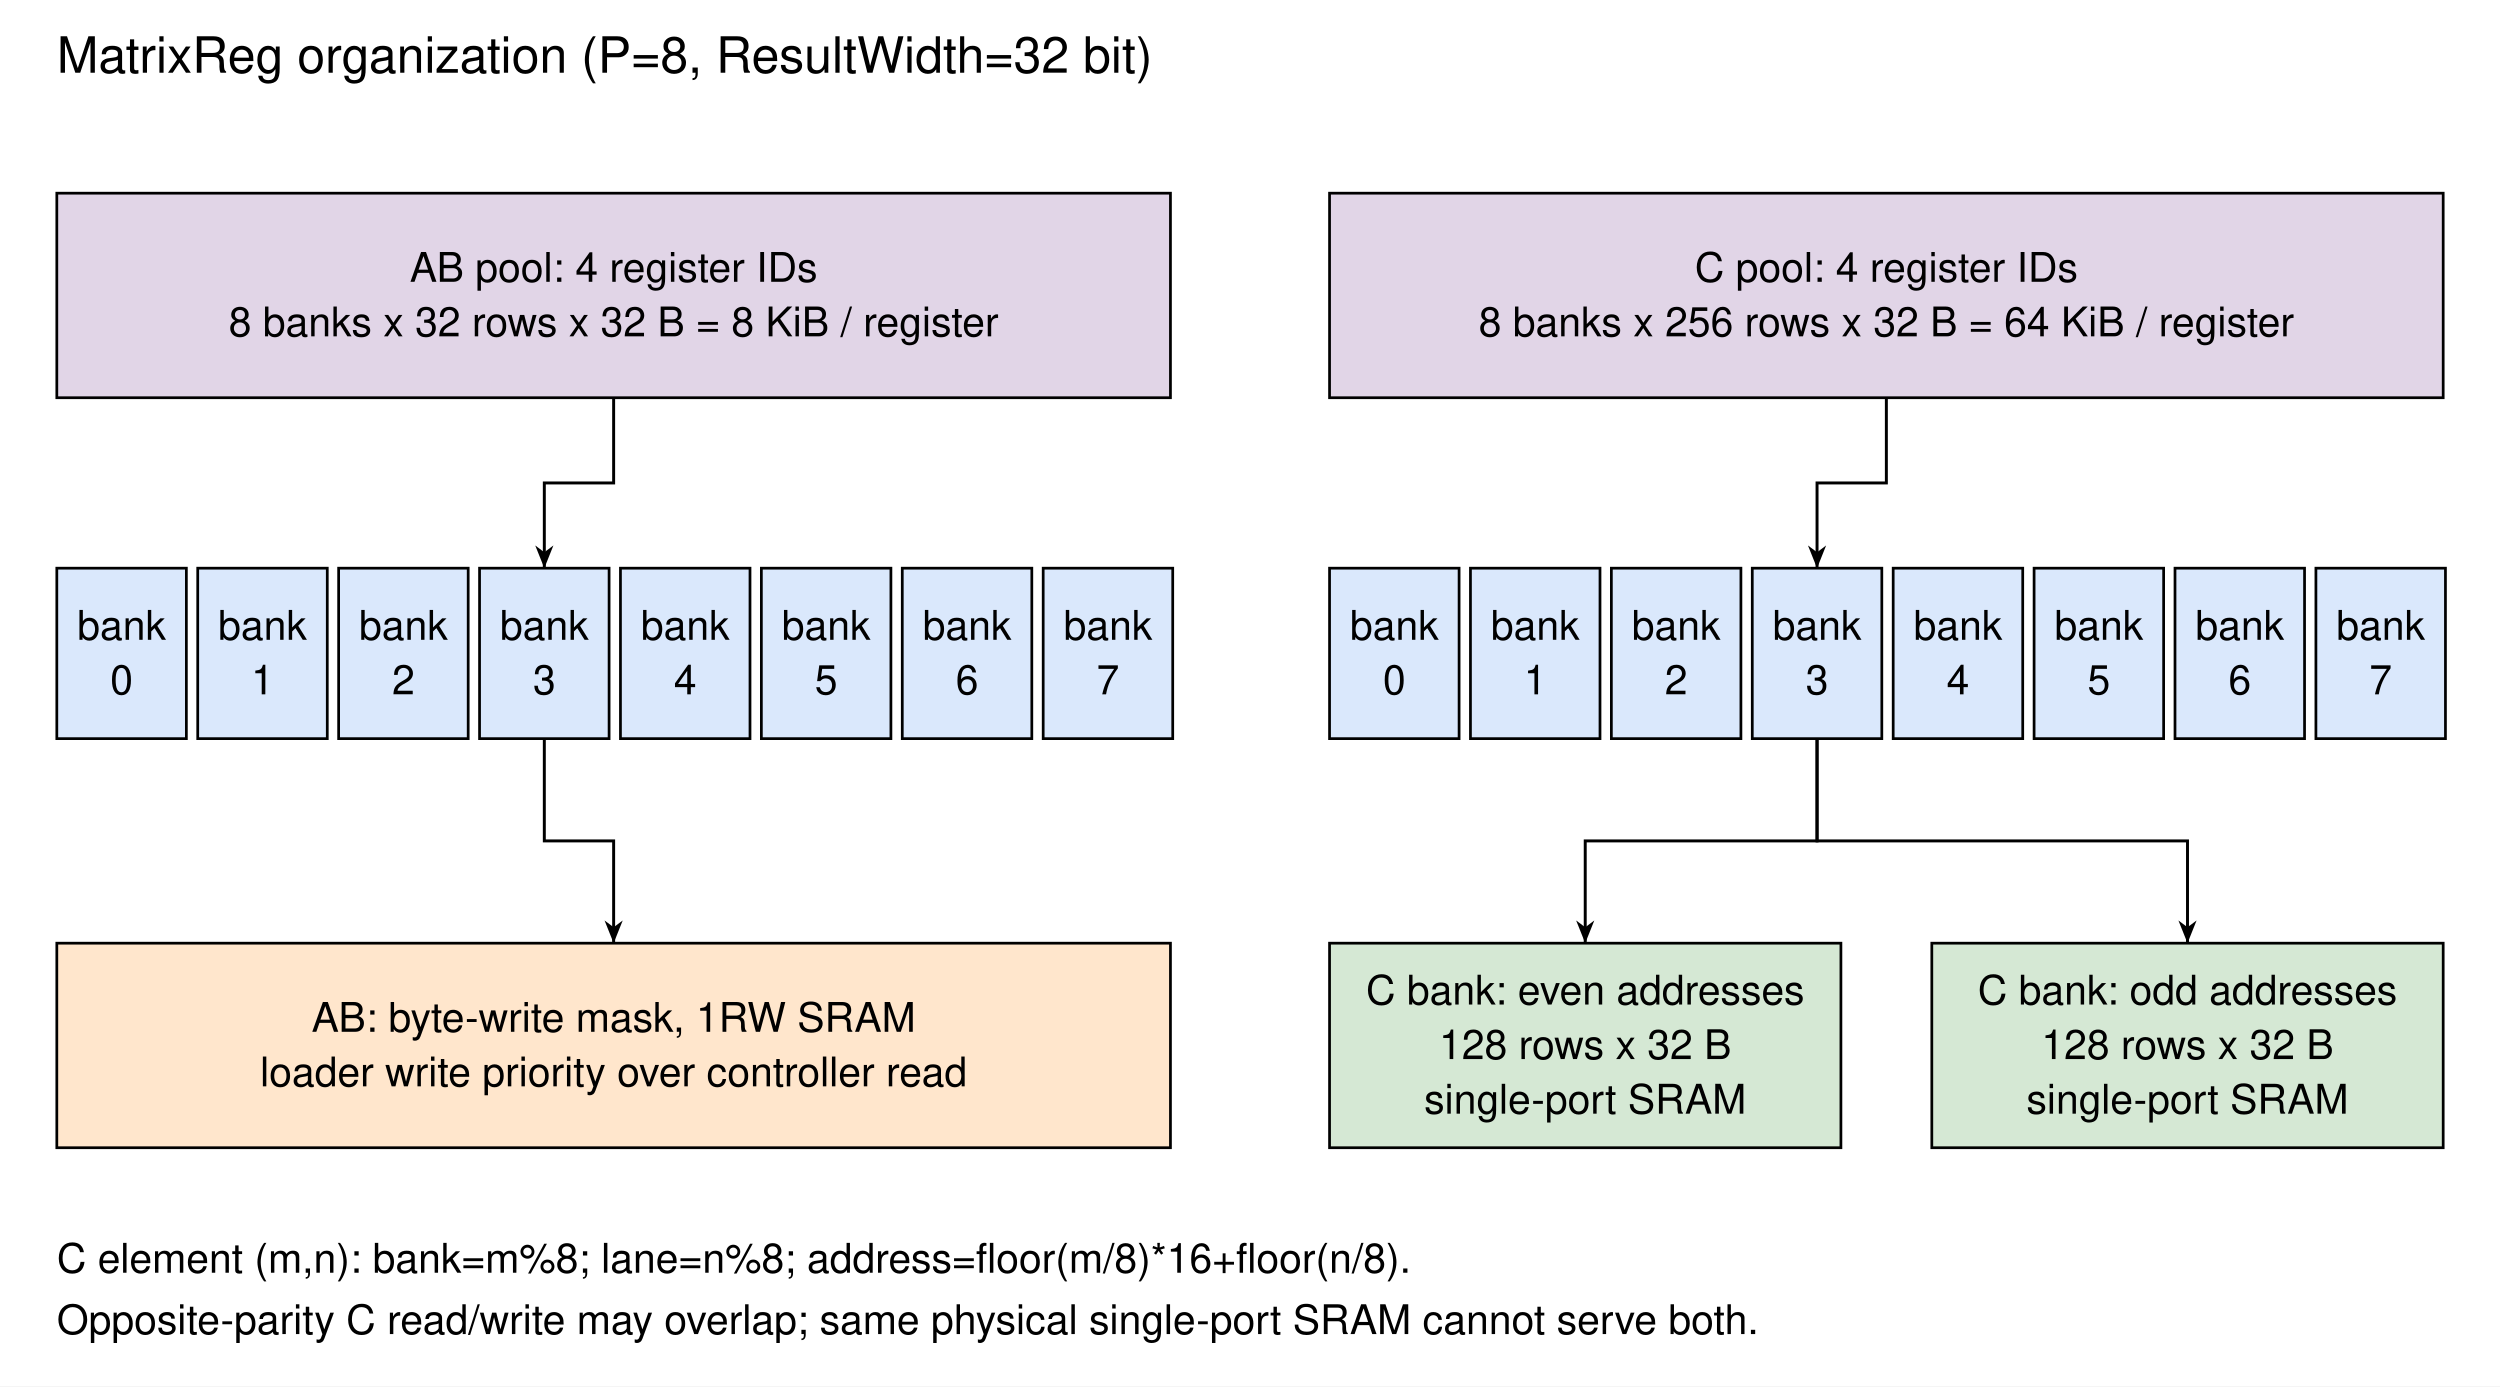
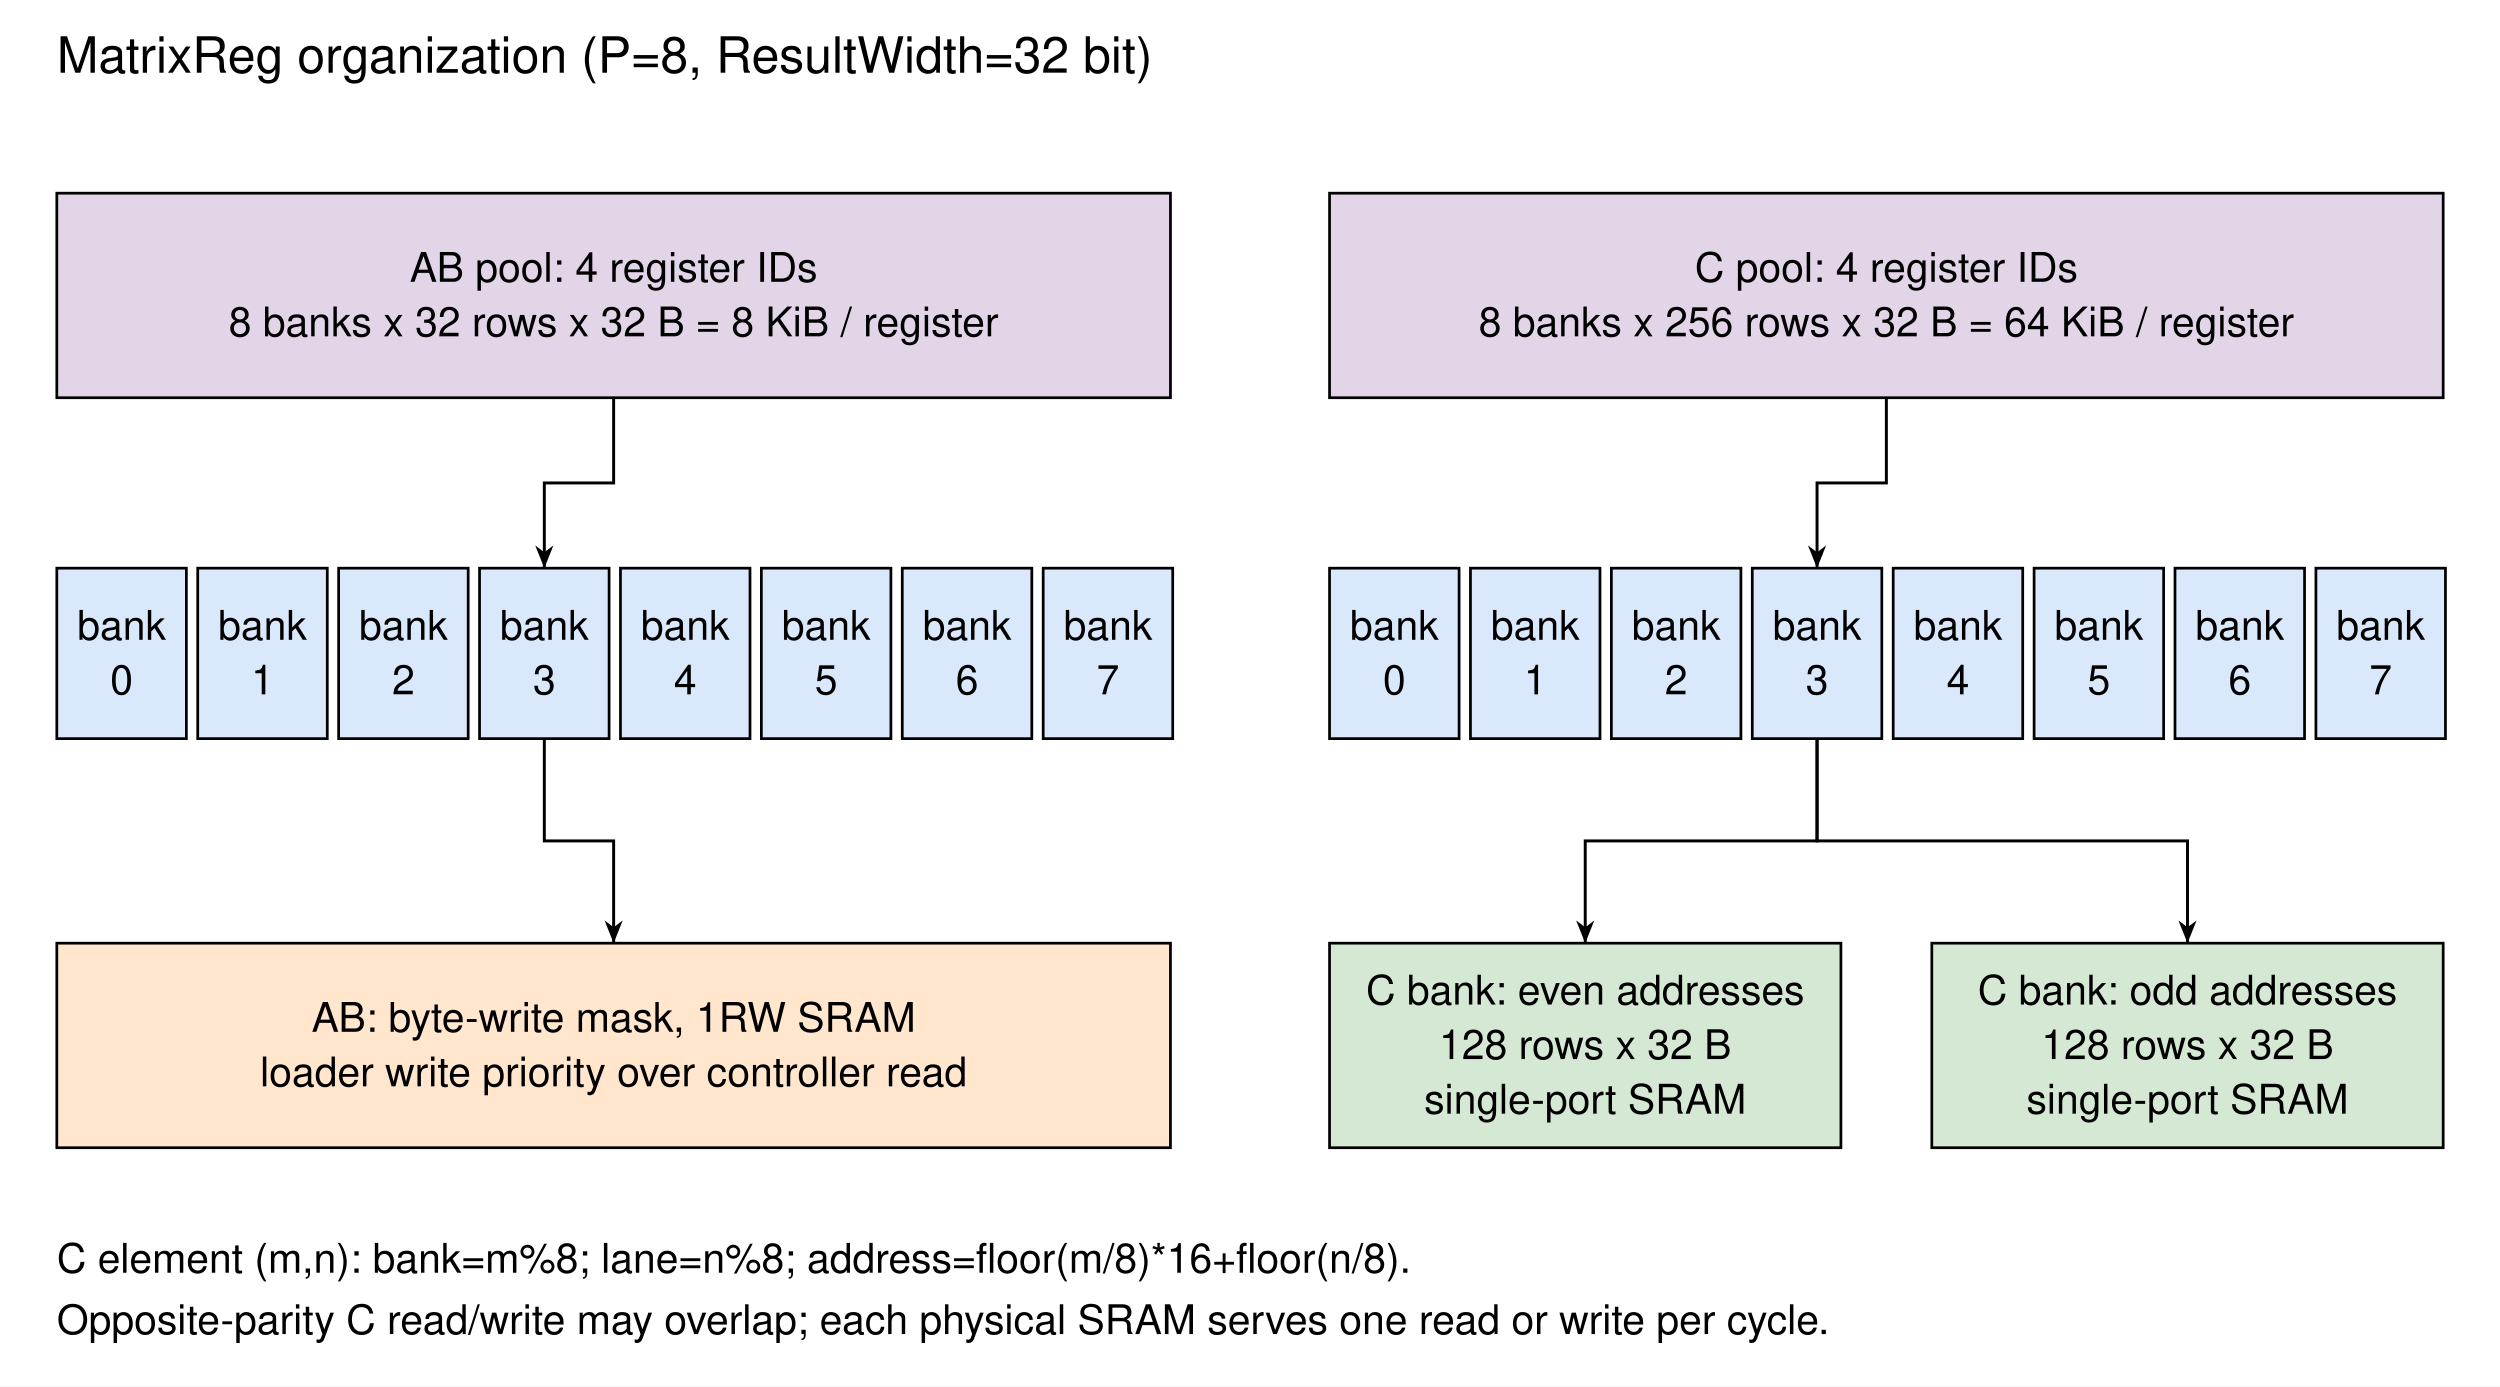
- <svg xmlns="http://www.w3.org/2000/svg" width="1100" height="610" viewBox="0 0 1100 610" content="&lt;mxfile host=&quot;app.diagrams.net&quot; version=&quot;26.0.9&quot; type=&quot;device&quot;&gt;&lt;diagram id=&quot;cute-matrixreg&quot; name=&quot;Page-1&quot;&gt;&lt;mxGraphModel dx=&quot;1100&quot; dy=&quot;610&quot; grid=&quot;1&quot; gridSize=&quot;10&quot; page=&quot;1&quot; pageScale=&quot;1&quot; pageWidth=&quot;1100&quot; pageHeight=&quot;610&quot;&gt;&lt;root&gt;&lt;mxCell id=&quot;0&quot; /&gt;&lt;mxCell id=&quot;1&quot; parent=&quot;0&quot; /&gt;&lt;mxCell id=&quot;ab&quot; value=&quot;AB pool: 4 register IDs&amp;lt;br&amp;gt;8 banks x 32 rows x 32 B = 8 KiB / register&quot; style=&quot;rounded=0;whiteSpace=wrap;html=1;align=center;verticalAlign=middle;fontFamily=Helvetica;fontSize=18;strokeColor=#000000;strokeWidth=1.2;fillColor=#e1d5e7;&quot; vertex=&quot;1&quot; parent=&quot;1&quot;&gt;&lt;mxGeometry x=&quot;25&quot; y=&quot;85&quot; width=&quot;490&quot; height=&quot;90&quot; as=&quot;geometry&quot; /&gt;&lt;/mxCell&gt;&lt;mxCell id=&quot;c&quot; value=&quot;C pool: 4 register IDs&amp;lt;br&amp;gt;8 banks x 256 rows x 32 B = 64 KiB / register&quot; style=&quot;rounded=0;whiteSpace=wrap;html=1;align=center;verticalAlign=middle;fontFamily=Helvetica;fontSize=18;strokeColor=#000000;strokeWidth=1.2;fillColor=#e1d5e7;&quot; vertex=&quot;1&quot; parent=&quot;1&quot;&gt;&lt;mxGeometry x=&quot;585&quot; y=&quot;85&quot; width=&quot;490&quot; height=&quot;90&quot; as=&quot;geometry&quot; /&gt;&lt;/mxCell&gt;&lt;mxCell id=&quot;ab0&quot; value=&quot;bank&amp;lt;br&amp;gt;0&quot; style=&quot;rounded=0;whiteSpace=wrap;html=1;align=center;verticalAlign=middle;fontFamily=Helvetica;fontSize=18;strokeColor=#000000;strokeWidth=1.2;fillColor=#dae8fc;&quot; vertex=&quot;1&quot; parent=&quot;1&quot;&gt;&lt;mxGeometry x=&quot;25&quot; y=&quot;250&quot; width=&quot;57&quot; height=&quot;75&quot; as=&quot;geometry&quot; /&gt;&lt;/mxCell&gt;&lt;mxCell id=&quot;c0&quot; value=&quot;bank&amp;lt;br&amp;gt;0&quot; style=&quot;rounded=0;whiteSpace=wrap;html=1;align=center;verticalAlign=middle;fontFamily=Helvetica;fontSize=18;strokeColor=#000000;strokeWidth=1.2;fillColor=#dae8fc;&quot; vertex=&quot;1&quot; parent=&quot;1&quot;&gt;&lt;mxGeometry x=&quot;585&quot; y=&quot;250&quot; width=&quot;57&quot; height=&quot;75&quot; as=&quot;geometry&quot; /&gt;&lt;/mxCell&gt;&lt;mxCell id=&quot;ab1&quot; value=&quot;bank&amp;lt;br&amp;gt;1&quot; style=&quot;rounded=0;whiteSpace=wrap;html=1;align=center;verticalAlign=middle;fontFamily=Helvetica;fontSize=18;strokeColor=#000000;strokeWidth=1.2;fillColor=#dae8fc;&quot; vertex=&quot;1&quot; parent=&quot;1&quot;&gt;&lt;mxGeometry x=&quot;87&quot; y=&quot;250&quot; width=&quot;57&quot; height=&quot;75&quot; as=&quot;geometry&quot; /&gt;&lt;/mxCell&gt;&lt;mxCell id=&quot;c1&quot; value=&quot;bank&amp;lt;br&amp;gt;1&quot; style=&quot;rounded=0;whiteSpace=wrap;html=1;align=center;verticalAlign=middle;fontFamily=Helvetica;fontSize=18;strokeColor=#000000;strokeWidth=1.2;fillColor=#dae8fc;&quot; vertex=&quot;1&quot; parent=&quot;1&quot;&gt;&lt;mxGeometry x=&quot;647&quot; y=&quot;250&quot; width=&quot;57&quot; height=&quot;75&quot; as=&quot;geometry&quot; /&gt;&lt;/mxCell&gt;&lt;mxCell id=&quot;ab2&quot; value=&quot;bank&amp;lt;br&amp;gt;2&quot; style=&quot;rounded=0;whiteSpace=wrap;html=1;align=center;verticalAlign=middle;fontFamily=Helvetica;fontSize=18;strokeColor=#000000;strokeWidth=1.2;fillColor=#dae8fc;&quot; vertex=&quot;1&quot; parent=&quot;1&quot;&gt;&lt;mxGeometry x=&quot;149&quot; y=&quot;250&quot; width=&quot;57&quot; height=&quot;75&quot; as=&quot;geometry&quot; /&gt;&lt;/mxCell&gt;&lt;mxCell id=&quot;c2&quot; value=&quot;bank&amp;lt;br&amp;gt;2&quot; style=&quot;rounded=0;whiteSpace=wrap;html=1;align=center;verticalAlign=middle;fontFamily=Helvetica;fontSize=18;strokeColor=#000000;strokeWidth=1.2;fillColor=#dae8fc;&quot; vertex=&quot;1&quot; parent=&quot;1&quot;&gt;&lt;mxGeometry x=&quot;709&quot; y=&quot;250&quot; width=&quot;57&quot; height=&quot;75&quot; as=&quot;geometry&quot; /&gt;&lt;/mxCell&gt;&lt;mxCell id=&quot;ab3&quot; value=&quot;bank&amp;lt;br&amp;gt;3&quot; style=&quot;rounded=0;whiteSpace=wrap;html=1;align=center;verticalAlign=middle;fontFamily=Helvetica;fontSize=18;strokeColor=#000000;strokeWidth=1.2;fillColor=#dae8fc;&quot; vertex=&quot;1&quot; parent=&quot;1&quot;&gt;&lt;mxGeometry x=&quot;211&quot; y=&quot;250&quot; width=&quot;57&quot; height=&quot;75&quot; as=&quot;geometry&quot; /&gt;&lt;/mxCell&gt;&lt;mxCell id=&quot;c3&quot; value=&quot;bank&amp;lt;br&amp;gt;3&quot; style=&quot;rounded=0;whiteSpace=wrap;html=1;align=center;verticalAlign=middle;fontFamily=Helvetica;fontSize=18;strokeColor=#000000;strokeWidth=1.2;fillColor=#dae8fc;&quot; vertex=&quot;1&quot; parent=&quot;1&quot;&gt;&lt;mxGeometry x=&quot;771&quot; y=&quot;250&quot; width=&quot;57&quot; height=&quot;75&quot; as=&quot;geometry&quot; /&gt;&lt;/mxCell&gt;&lt;mxCell id=&quot;ab4&quot; value=&quot;bank&amp;lt;br&amp;gt;4&quot; style=&quot;rounded=0;whiteSpace=wrap;html=1;align=center;verticalAlign=middle;fontFamily=Helvetica;fontSize=18;strokeColor=#000000;strokeWidth=1.2;fillColor=#dae8fc;&quot; vertex=&quot;1&quot; parent=&quot;1&quot;&gt;&lt;mxGeometry x=&quot;273&quot; y=&quot;250&quot; width=&quot;57&quot; height=&quot;75&quot; as=&quot;geometry&quot; /&gt;&lt;/mxCell&gt;&lt;mxCell id=&quot;c4&quot; value=&quot;bank&amp;lt;br&amp;gt;4&quot; style=&quot;rounded=0;whiteSpace=wrap;html=1;align=center;verticalAlign=middle;fontFamily=Helvetica;fontSize=18;strokeColor=#000000;strokeWidth=1.2;fillColor=#dae8fc;&quot; vertex=&quot;1&quot; parent=&quot;1&quot;&gt;&lt;mxGeometry x=&quot;833&quot; y=&quot;250&quot; width=&quot;57&quot; height=&quot;75&quot; as=&quot;geometry&quot; /&gt;&lt;/mxCell&gt;&lt;mxCell id=&quot;ab5&quot; value=&quot;bank&amp;lt;br&amp;gt;5&quot; style=&quot;rounded=0;whiteSpace=wrap;html=1;align=center;verticalAlign=middle;fontFamily=Helvetica;fontSize=18;strokeColor=#000000;strokeWidth=1.2;fillColor=#dae8fc;&quot; vertex=&quot;1&quot; parent=&quot;1&quot;&gt;&lt;mxGeometry x=&quot;335&quot; y=&quot;250&quot; width=&quot;57&quot; height=&quot;75&quot; as=&quot;geometry&quot; /&gt;&lt;/mxCell&gt;&lt;mxCell id=&quot;c5&quot; value=&quot;bank&amp;lt;br&amp;gt;5&quot; style=&quot;rounded=0;whiteSpace=wrap;html=1;align=center;verticalAlign=middle;fontFamily=Helvetica;fontSize=18;strokeColor=#000000;strokeWidth=1.2;fillColor=#dae8fc;&quot; vertex=&quot;1&quot; parent=&quot;1&quot;&gt;&lt;mxGeometry x=&quot;895&quot; y=&quot;250&quot; width=&quot;57&quot; height=&quot;75&quot; as=&quot;geometry&quot; /&gt;&lt;/mxCell&gt;&lt;mxCell id=&quot;ab6&quot; value=&quot;bank&amp;lt;br&amp;gt;6&quot; style=&quot;rounded=0;whiteSpace=wrap;html=1;align=center;verticalAlign=middle;fontFamily=Helvetica;fontSize=18;strokeColor=#000000;strokeWidth=1.2;fillColor=#dae8fc;&quot; vertex=&quot;1&quot; parent=&quot;1&quot;&gt;&lt;mxGeometry x=&quot;397&quot; y=&quot;250&quot; width=&quot;57&quot; height=&quot;75&quot; as=&quot;geometry&quot; /&gt;&lt;/mxCell&gt;&lt;mxCell id=&quot;c6&quot; value=&quot;bank&amp;lt;br&amp;gt;6&quot; style=&quot;rounded=0;whiteSpace=wrap;html=1;align=center;verticalAlign=middle;fontFamily=Helvetica;fontSize=18;strokeColor=#000000;strokeWidth=1.2;fillColor=#dae8fc;&quot; vertex=&quot;1&quot; parent=&quot;1&quot;&gt;&lt;mxGeometry x=&quot;957&quot; y=&quot;250&quot; width=&quot;57&quot; height=&quot;75&quot; as=&quot;geometry&quot; /&gt;&lt;/mxCell&gt;&lt;mxCell id=&quot;ab7&quot; value=&quot;bank&amp;lt;br&amp;gt;7&quot; style=&quot;rounded=0;whiteSpace=wrap;html=1;align=center;verticalAlign=middle;fontFamily=Helvetica;fontSize=18;strokeColor=#000000;strokeWidth=1.2;fillColor=#dae8fc;&quot; vertex=&quot;1&quot; parent=&quot;1&quot;&gt;&lt;mxGeometry x=&quot;459&quot; y=&quot;250&quot; width=&quot;57&quot; height=&quot;75&quot; as=&quot;geometry&quot; /&gt;&lt;/mxCell&gt;&lt;mxCell id=&quot;c7&quot; value=&quot;bank&amp;lt;br&amp;gt;7&quot; style=&quot;rounded=0;whiteSpace=wrap;html=1;align=center;verticalAlign=middle;fontFamily=Helvetica;fontSize=18;strokeColor=#000000;strokeWidth=1.2;fillColor=#dae8fc;&quot; vertex=&quot;1&quot; parent=&quot;1&quot;&gt;&lt;mxGeometry x=&quot;1019&quot; y=&quot;250&quot; width=&quot;57&quot; height=&quot;75&quot; as=&quot;geometry&quot; /&gt;&lt;/mxCell&gt;&lt;mxCell id=&quot;abw&quot; value=&quot;AB: byte-write mask, 1RW SRAM&amp;lt;br&amp;gt;loader write priority over controller read&quot; style=&quot;rounded=0;whiteSpace=wrap;html=1;align=center;verticalAlign=middle;fontFamily=Helvetica;fontSize=18;strokeColor=#000000;strokeWidth=1.2;fillColor=#ffe6cc;&quot; vertex=&quot;1&quot; parent=&quot;1&quot;&gt;&lt;mxGeometry x=&quot;25&quot; y=&quot;415&quot; width=&quot;490&quot; height=&quot;90&quot; as=&quot;geometry&quot; /&gt;&lt;/mxCell&gt;&lt;mxCell id=&quot;even&quot; value=&quot;C bank: even addresses&amp;lt;br&amp;gt;128 rows x 32 B&amp;lt;br&amp;gt;single-port SRAM&quot; style=&quot;rounded=0;whiteSpace=wrap;html=1;align=center;verticalAlign=middle;fontFamily=Helvetica;fontSize=18;strokeColor=#000000;strokeWidth=1.2;fillColor=#d5e8d4;&quot; vertex=&quot;1&quot; parent=&quot;1&quot;&gt;&lt;mxGeometry x=&quot;585&quot; y=&quot;415&quot; width=&quot;225&quot; height=&quot;90&quot; as=&quot;geometry&quot; /&gt;&lt;/mxCell&gt;&lt;mxCell id=&quot;odd&quot; value=&quot;C bank: odd addresses&amp;lt;br&amp;gt;128 rows x 32 B&amp;lt;br&amp;gt;single-port SRAM&quot; style=&quot;rounded=0;whiteSpace=wrap;html=1;align=center;verticalAlign=middle;fontFamily=Helvetica;fontSize=18;strokeColor=#000000;strokeWidth=1.2;fillColor=#d5e8d4;&quot; vertex=&quot;1&quot; parent=&quot;1&quot;&gt;&lt;mxGeometry x=&quot;850&quot; y=&quot;415&quot; width=&quot;225&quot; height=&quot;90&quot; as=&quot;geometry&quot; /&gt;&lt;/mxCell&gt;&lt;mxCell id=&quot;edge0&quot; value=&quot;&quot; style=&quot;edgeStyle=orthogonalEdgeStyle;rounded=0;html=1;endArrow=classic;endFill=1;strokeWidth=1.2;fontFamily=Helvetica;fontSize=16;exitX=0.5;exitY=1;entryX=0.5;entryY=0;&quot; edge=&quot;1&quot; parent=&quot;1&quot; source=&quot;ab&quot; target=&quot;ab3&quot;&gt;&lt;mxGeometry relative=&quot;1&quot; as=&quot;geometry&quot; /&gt;&lt;/mxCell&gt;&lt;mxCell id=&quot;edge1&quot; value=&quot;&quot; style=&quot;edgeStyle=orthogonalEdgeStyle;rounded=0;html=1;endArrow=classic;endFill=1;strokeWidth=1.2;fontFamily=Helvetica;fontSize=16;exitX=0.5;exitY=1;entryX=0.5;entryY=0;&quot; edge=&quot;1&quot; parent=&quot;1&quot; source=&quot;c&quot; target=&quot;c3&quot;&gt;&lt;mxGeometry relative=&quot;1&quot; as=&quot;geometry&quot; /&gt;&lt;/mxCell&gt;&lt;mxCell id=&quot;edge2&quot; value=&quot;&quot; style=&quot;edgeStyle=orthogonalEdgeStyle;rounded=0;html=1;endArrow=classic;endFill=1;strokeWidth=1.2;fontFamily=Helvetica;fontSize=16;exitX=0.5;exitY=1;entryX=0.5;entryY=0;&quot; edge=&quot;1&quot; parent=&quot;1&quot; source=&quot;ab3&quot; target=&quot;abw&quot;&gt;&lt;mxGeometry relative=&quot;1&quot; as=&quot;geometry&quot; /&gt;&lt;/mxCell&gt;&lt;mxCell id=&quot;edge3&quot; value=&quot;&quot; style=&quot;edgeStyle=orthogonalEdgeStyle;rounded=0;html=1;endArrow=classic;endFill=1;strokeWidth=1.2;fontFamily=Helvetica;fontSize=16;exitX=0.5;exitY=1;entryX=0.5;entryY=0;&quot; edge=&quot;1&quot; parent=&quot;1&quot; source=&quot;c3&quot; target=&quot;even&quot;&gt;&lt;mxGeometry relative=&quot;1&quot; as=&quot;geometry&quot; /&gt;&lt;/mxCell&gt;&lt;mxCell id=&quot;edge4&quot; value=&quot;&quot; style=&quot;edgeStyle=orthogonalEdgeStyle;rounded=0;html=1;endArrow=classic;endFill=1;strokeWidth=1.2;fontFamily=Helvetica;fontSize=16;exitX=0.5;exitY=1;entryX=0.5;entryY=0;&quot; edge=&quot;1&quot; parent=&quot;1&quot; source=&quot;c3&quot; target=&quot;odd&quot;&gt;&lt;mxGeometry relative=&quot;1&quot; as=&quot;geometry&quot; /&gt;&lt;/mxCell&gt;&lt;mxCell id=&quot;note0&quot; value=&quot;MatrixReg organization (P=8, ResultWidth=32 bit)&quot; style=&quot;text;html=1;align=left;verticalAlign=top;whiteSpace=wrap;fontFamily=Helvetica;fontSize=22;&quot; vertex=&quot;1&quot; parent=&quot;1&quot;&gt;&lt;mxGeometry x=&quot;25&quot; y=&quot;10&quot; width=&quot;599.36&quot; height=&quot;28&quot; as=&quot;geometry&quot; /&gt;&lt;/mxCell&gt;&lt;mxCell id=&quot;note1&quot; value=&quot;C element (m,n): bank=m%8; lane=n%8; address=floor(m/8)*16+floor(n/8).&quot; style=&quot;text;html=1;align=left;verticalAlign=top;whiteSpace=wrap;fontFamily=Helvetica;fontSize=18;&quot; vertex=&quot;1&quot; parent=&quot;1&quot;&gt;&lt;mxGeometry x=&quot;25&quot; y=&quot;542&quot; width=&quot;713.6&quot; height=&quot;24&quot; as=&quot;geometry&quot; /&gt;&lt;/mxCell&gt;&lt;mxCell id=&quot;note2&quot; value=&quot;Opposite-parity C read/write may overlap; same physical single-port SRAM cannot serve both.&quot; style=&quot;text;html=1;align=left;verticalAlign=top;whiteSpace=wrap;fontFamily=Helvetica;fontSize=18;&quot; vertex=&quot;1&quot; parent=&quot;1&quot;&gt;&lt;mxGeometry x=&quot;25&quot; y=&quot;569&quot; width=&quot;925.28&quot; height=&quot;24&quot; as=&quot;geometry&quot; /&gt;&lt;/mxCell&gt;&lt;/root&gt;&lt;/mxGraphModel&gt;&lt;/diagram&gt;&lt;/mxfile&gt;">
+ <svg xmlns="http://www.w3.org/2000/svg" width="1100" height="610" viewBox="0 0 1100 610" content="&lt;mxfile host=&quot;app.diagrams.net&quot; version=&quot;26.0.9&quot; type=&quot;device&quot;&gt;&lt;diagram id=&quot;cute-matrixreg&quot; name=&quot;Page-1&quot;&gt;&lt;mxGraphModel dx=&quot;1100&quot; dy=&quot;610&quot; grid=&quot;1&quot; gridSize=&quot;10&quot; page=&quot;1&quot; pageScale=&quot;1&quot; pageWidth=&quot;1100&quot; pageHeight=&quot;610&quot;&gt;&lt;root&gt;&lt;mxCell id=&quot;0&quot; /&gt;&lt;mxCell id=&quot;1&quot; parent=&quot;0&quot; /&gt;&lt;mxCell id=&quot;ab&quot; value=&quot;AB pool: 4 register IDs&amp;lt;br&amp;gt;8 banks x 32 rows x 32 B = 8 KiB / register&quot; style=&quot;rounded=0;whiteSpace=wrap;html=1;align=center;verticalAlign=middle;fontFamily=Helvetica;fontSize=18;strokeColor=#000000;strokeWidth=1.2;fillColor=#e1d5e7;&quot; vertex=&quot;1&quot; parent=&quot;1&quot;&gt;&lt;mxGeometry x=&quot;25&quot; y=&quot;85&quot; width=&quot;490&quot; height=&quot;90&quot; as=&quot;geometry&quot; /&gt;&lt;/mxCell&gt;&lt;mxCell id=&quot;c&quot; value=&quot;C pool: 4 register IDs&amp;lt;br&amp;gt;8 banks x 256 rows x 32 B = 64 KiB / register&quot; style=&quot;rounded=0;whiteSpace=wrap;html=1;align=center;verticalAlign=middle;fontFamily=Helvetica;fontSize=18;strokeColor=#000000;strokeWidth=1.2;fillColor=#e1d5e7;&quot; vertex=&quot;1&quot; parent=&quot;1&quot;&gt;&lt;mxGeometry x=&quot;585&quot; y=&quot;85&quot; width=&quot;490&quot; height=&quot;90&quot; as=&quot;geometry&quot; /&gt;&lt;/mxCell&gt;&lt;mxCell id=&quot;ab0&quot; value=&quot;bank&amp;lt;br&amp;gt;0&quot; style=&quot;rounded=0;whiteSpace=wrap;html=1;align=center;verticalAlign=middle;fontFamily=Helvetica;fontSize=18;strokeColor=#000000;strokeWidth=1.2;fillColor=#dae8fc;&quot; vertex=&quot;1&quot; parent=&quot;1&quot;&gt;&lt;mxGeometry x=&quot;25&quot; y=&quot;250&quot; width=&quot;57&quot; height=&quot;75&quot; as=&quot;geometry&quot; /&gt;&lt;/mxCell&gt;&lt;mxCell id=&quot;c0&quot; value=&quot;bank&amp;lt;br&amp;gt;0&quot; style=&quot;rounded=0;whiteSpace=wrap;html=1;align=center;verticalAlign=middle;fontFamily=Helvetica;fontSize=18;strokeColor=#000000;strokeWidth=1.2;fillColor=#dae8fc;&quot; vertex=&quot;1&quot; parent=&quot;1&quot;&gt;&lt;mxGeometry x=&quot;585&quot; y=&quot;250&quot; width=&quot;57&quot; height=&quot;75&quot; as=&quot;geometry&quot; /&gt;&lt;/mxCell&gt;&lt;mxCell id=&quot;ab1&quot; value=&quot;bank&amp;lt;br&amp;gt;1&quot; style=&quot;rounded=0;whiteSpace=wrap;html=1;align=center;verticalAlign=middle;fontFamily=Helvetica;fontSize=18;strokeColor=#000000;strokeWidth=1.2;fillColor=#dae8fc;&quot; vertex=&quot;1&quot; parent=&quot;1&quot;&gt;&lt;mxGeometry x=&quot;87&quot; y=&quot;250&quot; width=&quot;57&quot; height=&quot;75&quot; as=&quot;geometry&quot; /&gt;&lt;/mxCell&gt;&lt;mxCell id=&quot;c1&quot; value=&quot;bank&amp;lt;br&amp;gt;1&quot; style=&quot;rounded=0;whiteSpace=wrap;html=1;align=center;verticalAlign=middle;fontFamily=Helvetica;fontSize=18;strokeColor=#000000;strokeWidth=1.2;fillColor=#dae8fc;&quot; vertex=&quot;1&quot; parent=&quot;1&quot;&gt;&lt;mxGeometry x=&quot;647&quot; y=&quot;250&quot; width=&quot;57&quot; height=&quot;75&quot; as=&quot;geometry&quot; /&gt;&lt;/mxCell&gt;&lt;mxCell id=&quot;ab2&quot; value=&quot;bank&amp;lt;br&amp;gt;2&quot; style=&quot;rounded=0;whiteSpace=wrap;html=1;align=center;verticalAlign=middle;fontFamily=Helvetica;fontSize=18;strokeColor=#000000;strokeWidth=1.2;fillColor=#dae8fc;&quot; vertex=&quot;1&quot; parent=&quot;1&quot;&gt;&lt;mxGeometry x=&quot;149&quot; y=&quot;250&quot; width=&quot;57&quot; height=&quot;75&quot; as=&quot;geometry&quot; /&gt;&lt;/mxCell&gt;&lt;mxCell id=&quot;c2&quot; value=&quot;bank&amp;lt;br&amp;gt;2&quot; style=&quot;rounded=0;whiteSpace=wrap;html=1;align=center;verticalAlign=middle;fontFamily=Helvetica;fontSize=18;strokeColor=#000000;strokeWidth=1.2;fillColor=#dae8fc;&quot; vertex=&quot;1&quot; parent=&quot;1&quot;&gt;&lt;mxGeometry x=&quot;709&quot; y=&quot;250&quot; width=&quot;57&quot; height=&quot;75&quot; as=&quot;geometry&quot; /&gt;&lt;/mxCell&gt;&lt;mxCell id=&quot;ab3&quot; value=&quot;bank&amp;lt;br&amp;gt;3&quot; style=&quot;rounded=0;whiteSpace=wrap;html=1;align=center;verticalAlign=middle;fontFamily=Helvetica;fontSize=18;strokeColor=#000000;strokeWidth=1.2;fillColor=#dae8fc;&quot; vertex=&quot;1&quot; parent=&quot;1&quot;&gt;&lt;mxGeometry x=&quot;211&quot; y=&quot;250&quot; width=&quot;57&quot; height=&quot;75&quot; as=&quot;geometry&quot; /&gt;&lt;/mxCell&gt;&lt;mxCell id=&quot;c3&quot; value=&quot;bank&amp;lt;br&amp;gt;3&quot; style=&quot;rounded=0;whiteSpace=wrap;html=1;align=center;verticalAlign=middle;fontFamily=Helvetica;fontSize=18;strokeColor=#000000;strokeWidth=1.2;fillColor=#dae8fc;&quot; vertex=&quot;1&quot; parent=&quot;1&quot;&gt;&lt;mxGeometry x=&quot;771&quot; y=&quot;250&quot; width=&quot;57&quot; height=&quot;75&quot; as=&quot;geometry&quot; /&gt;&lt;/mxCell&gt;&lt;mxCell id=&quot;ab4&quot; value=&quot;bank&amp;lt;br&amp;gt;4&quot; style=&quot;rounded=0;whiteSpace=wrap;html=1;align=center;verticalAlign=middle;fontFamily=Helvetica;fontSize=18;strokeColor=#000000;strokeWidth=1.2;fillColor=#dae8fc;&quot; vertex=&quot;1&quot; parent=&quot;1&quot;&gt;&lt;mxGeometry x=&quot;273&quot; y=&quot;250&quot; width=&quot;57&quot; height=&quot;75&quot; as=&quot;geometry&quot; /&gt;&lt;/mxCell&gt;&lt;mxCell id=&quot;c4&quot; value=&quot;bank&amp;lt;br&amp;gt;4&quot; style=&quot;rounded=0;whiteSpace=wrap;html=1;align=center;verticalAlign=middle;fontFamily=Helvetica;fontSize=18;strokeColor=#000000;strokeWidth=1.2;fillColor=#dae8fc;&quot; vertex=&quot;1&quot; parent=&quot;1&quot;&gt;&lt;mxGeometry x=&quot;833&quot; y=&quot;250&quot; width=&quot;57&quot; height=&quot;75&quot; as=&quot;geometry&quot; /&gt;&lt;/mxCell&gt;&lt;mxCell id=&quot;ab5&quot; value=&quot;bank&amp;lt;br&amp;gt;5&quot; style=&quot;rounded=0;whiteSpace=wrap;html=1;align=center;verticalAlign=middle;fontFamily=Helvetica;fontSize=18;strokeColor=#000000;strokeWidth=1.2;fillColor=#dae8fc;&quot; vertex=&quot;1&quot; parent=&quot;1&quot;&gt;&lt;mxGeometry x=&quot;335&quot; y=&quot;250&quot; width=&quot;57&quot; height=&quot;75&quot; as=&quot;geometry&quot; /&gt;&lt;/mxCell&gt;&lt;mxCell id=&quot;c5&quot; value=&quot;bank&amp;lt;br&amp;gt;5&quot; style=&quot;rounded=0;whiteSpace=wrap;html=1;align=center;verticalAlign=middle;fontFamily=Helvetica;fontSize=18;strokeColor=#000000;strokeWidth=1.2;fillColor=#dae8fc;&quot; vertex=&quot;1&quot; parent=&quot;1&quot;&gt;&lt;mxGeometry x=&quot;895&quot; y=&quot;250&quot; width=&quot;57&quot; height=&quot;75&quot; as=&quot;geometry&quot; /&gt;&lt;/mxCell&gt;&lt;mxCell id=&quot;ab6&quot; value=&quot;bank&amp;lt;br&amp;gt;6&quot; style=&quot;rounded=0;whiteSpace=wrap;html=1;align=center;verticalAlign=middle;fontFamily=Helvetica;fontSize=18;strokeColor=#000000;strokeWidth=1.2;fillColor=#dae8fc;&quot; vertex=&quot;1&quot; parent=&quot;1&quot;&gt;&lt;mxGeometry x=&quot;397&quot; y=&quot;250&quot; width=&quot;57&quot; height=&quot;75&quot; as=&quot;geometry&quot; /&gt;&lt;/mxCell&gt;&lt;mxCell id=&quot;c6&quot; value=&quot;bank&amp;lt;br&amp;gt;6&quot; style=&quot;rounded=0;whiteSpace=wrap;html=1;align=center;verticalAlign=middle;fontFamily=Helvetica;fontSize=18;strokeColor=#000000;strokeWidth=1.2;fillColor=#dae8fc;&quot; vertex=&quot;1&quot; parent=&quot;1&quot;&gt;&lt;mxGeometry x=&quot;957&quot; y=&quot;250&quot; width=&quot;57&quot; height=&quot;75&quot; as=&quot;geometry&quot; /&gt;&lt;/mxCell&gt;&lt;mxCell id=&quot;ab7&quot; value=&quot;bank&amp;lt;br&amp;gt;7&quot; style=&quot;rounded=0;whiteSpace=wrap;html=1;align=center;verticalAlign=middle;fontFamily=Helvetica;fontSize=18;strokeColor=#000000;strokeWidth=1.2;fillColor=#dae8fc;&quot; vertex=&quot;1&quot; parent=&quot;1&quot;&gt;&lt;mxGeometry x=&quot;459&quot; y=&quot;250&quot; width=&quot;57&quot; height=&quot;75&quot; as=&quot;geometry&quot; /&gt;&lt;/mxCell&gt;&lt;mxCell id=&quot;c7&quot; value=&quot;bank&amp;lt;br&amp;gt;7&quot; style=&quot;rounded=0;whiteSpace=wrap;html=1;align=center;verticalAlign=middle;fontFamily=Helvetica;fontSize=18;strokeColor=#000000;strokeWidth=1.2;fillColor=#dae8fc;&quot; vertex=&quot;1&quot; parent=&quot;1&quot;&gt;&lt;mxGeometry x=&quot;1019&quot; y=&quot;250&quot; width=&quot;57&quot; height=&quot;75&quot; as=&quot;geometry&quot; /&gt;&lt;/mxCell&gt;&lt;mxCell id=&quot;abw&quot; value=&quot;AB: byte-write mask, 1RW SRAM&amp;lt;br&amp;gt;loader write priority over controller read&quot; style=&quot;rounded=0;whiteSpace=wrap;html=1;align=center;verticalAlign=middle;fontFamily=Helvetica;fontSize=18;strokeColor=#000000;strokeWidth=1.2;fillColor=#ffe6cc;&quot; vertex=&quot;1&quot; parent=&quot;1&quot;&gt;&lt;mxGeometry x=&quot;25&quot; y=&quot;415&quot; width=&quot;490&quot; height=&quot;90&quot; as=&quot;geometry&quot; /&gt;&lt;/mxCell&gt;&lt;mxCell id=&quot;even&quot; value=&quot;C bank: even addresses&amp;lt;br&amp;gt;128 rows x 32 B&amp;lt;br&amp;gt;single-port SRAM&quot; style=&quot;rounded=0;whiteSpace=wrap;html=1;align=center;verticalAlign=middle;fontFamily=Helvetica;fontSize=18;strokeColor=#000000;strokeWidth=1.2;fillColor=#d5e8d4;&quot; vertex=&quot;1&quot; parent=&quot;1&quot;&gt;&lt;mxGeometry x=&quot;585&quot; y=&quot;415&quot; width=&quot;225&quot; height=&quot;90&quot; as=&quot;geometry&quot; /&gt;&lt;/mxCell&gt;&lt;mxCell id=&quot;odd&quot; value=&quot;C bank: odd addresses&amp;lt;br&amp;gt;128 rows x 32 B&amp;lt;br&amp;gt;single-port SRAM&quot; style=&quot;rounded=0;whiteSpace=wrap;html=1;align=center;verticalAlign=middle;fontFamily=Helvetica;fontSize=18;strokeColor=#000000;strokeWidth=1.2;fillColor=#d5e8d4;&quot; vertex=&quot;1&quot; parent=&quot;1&quot;&gt;&lt;mxGeometry x=&quot;850&quot; y=&quot;415&quot; width=&quot;225&quot; height=&quot;90&quot; as=&quot;geometry&quot; /&gt;&lt;/mxCell&gt;&lt;mxCell id=&quot;edge0&quot; value=&quot;&quot; style=&quot;edgeStyle=orthogonalEdgeStyle;rounded=0;html=1;endArrow=classic;endFill=1;strokeWidth=1.2;fontFamily=Helvetica;fontSize=16;exitX=0.5;exitY=1;entryX=0.5;entryY=0;&quot; edge=&quot;1&quot; parent=&quot;1&quot; source=&quot;ab&quot; target=&quot;ab3&quot;&gt;&lt;mxGeometry relative=&quot;1&quot; as=&quot;geometry&quot; /&gt;&lt;/mxCell&gt;&lt;mxCell id=&quot;edge1&quot; value=&quot;&quot; style=&quot;edgeStyle=orthogonalEdgeStyle;rounded=0;html=1;endArrow=classic;endFill=1;strokeWidth=1.2;fontFamily=Helvetica;fontSize=16;exitX=0.5;exitY=1;entryX=0.5;entryY=0;&quot; edge=&quot;1&quot; parent=&quot;1&quot; source=&quot;c&quot; target=&quot;c3&quot;&gt;&lt;mxGeometry relative=&quot;1&quot; as=&quot;geometry&quot; /&gt;&lt;/mxCell&gt;&lt;mxCell id=&quot;edge2&quot; value=&quot;&quot; style=&quot;edgeStyle=orthogonalEdgeStyle;rounded=0;html=1;endArrow=classic;endFill=1;strokeWidth=1.2;fontFamily=Helvetica;fontSize=16;exitX=0.5;exitY=1;entryX=0.5;entryY=0;&quot; edge=&quot;1&quot; parent=&quot;1&quot; source=&quot;ab3&quot; target=&quot;abw&quot;&gt;&lt;mxGeometry relative=&quot;1&quot; as=&quot;geometry&quot; /&gt;&lt;/mxCell&gt;&lt;mxCell id=&quot;edge3&quot; value=&quot;&quot; style=&quot;edgeStyle=orthogonalEdgeStyle;rounded=0;html=1;endArrow=classic;endFill=1;strokeWidth=1.2;fontFamily=Helvetica;fontSize=16;exitX=0.5;exitY=1;entryX=0.5;entryY=0;&quot; edge=&quot;1&quot; parent=&quot;1&quot; source=&quot;c3&quot; target=&quot;even&quot;&gt;&lt;mxGeometry relative=&quot;1&quot; as=&quot;geometry&quot; /&gt;&lt;/mxCell&gt;&lt;mxCell id=&quot;edge4&quot; value=&quot;&quot; style=&quot;edgeStyle=orthogonalEdgeStyle;rounded=0;html=1;endArrow=classic;endFill=1;strokeWidth=1.2;fontFamily=Helvetica;fontSize=16;exitX=0.5;exitY=1;entryX=0.5;entryY=0;&quot; edge=&quot;1&quot; parent=&quot;1&quot; source=&quot;c3&quot; target=&quot;odd&quot;&gt;&lt;mxGeometry relative=&quot;1&quot; as=&quot;geometry&quot; /&gt;&lt;/mxCell&gt;&lt;mxCell id=&quot;note0&quot; value=&quot;MatrixReg organization (P=8, ResultWidth=32 bit)&quot; style=&quot;text;html=1;align=left;verticalAlign=top;whiteSpace=wrap;fontFamily=Helvetica;fontSize=22;&quot; vertex=&quot;1&quot; parent=&quot;1&quot;&gt;&lt;mxGeometry x=&quot;25&quot; y=&quot;10&quot; width=&quot;599.36&quot; height=&quot;28&quot; as=&quot;geometry&quot; /&gt;&lt;/mxCell&gt;&lt;mxCell id=&quot;note1&quot; value=&quot;C element (m,n): bank=m%8; lane=n%8; address=floor(m/8)*16+floor(n/8).&quot; style=&quot;text;html=1;align=left;verticalAlign=top;whiteSpace=wrap;fontFamily=Helvetica;fontSize=18;&quot; vertex=&quot;1&quot; parent=&quot;1&quot;&gt;&lt;mxGeometry x=&quot;25&quot; y=&quot;542&quot; width=&quot;713.6&quot; height=&quot;24&quot; as=&quot;geometry&quot; /&gt;&lt;/mxCell&gt;&lt;mxCell id=&quot;note2&quot; value=&quot;Opposite-parity C read/write may overlap; each physical SRAM serves one read or write per cycle.&quot; style=&quot;text;html=1;align=left;verticalAlign=top;whiteSpace=wrap;fontFamily=Helvetica;fontSize=18;&quot; vertex=&quot;1&quot; parent=&quot;1&quot;&gt;&lt;mxGeometry x=&quot;25&quot; y=&quot;569&quot; width=&quot;925.28&quot; height=&quot;24&quot; as=&quot;geometry&quot; /&gt;&lt;/mxCell&gt;&lt;/root&gt;&lt;/mxGraphModel&gt;&lt;/diagram&gt;&lt;/mxfile&gt;">
  <defs>
    <marker id="arrow" viewBox="0 0 10 10" refX="9" refY="5" markerWidth="7" markerHeight="7" orient="auto-start-reverse">
      <path d="M 0 0 L 10 5 L 0 10 L 3 5 z" fill="#000" />
    </marker>
  </defs>
  <rect width="1100" height="610" fill="#fff" />
  <polyline points="270,175 270,212.5 239.5,212.5 239.5,250" fill="none" stroke="#000" stroke-width="1.3" />
  <path d="M -10 -4 L 0 0 L -10 4 L -7 0 z" fill="#000" transform="translate(239.5 250) rotate(90)" />
  <polyline points="830,175 830,212.5 799.5,212.5 799.5,250" fill="none" stroke="#000" stroke-width="1.3" />
  <path d="M -10 -4 L 0 0 L -10 4 L -7 0 z" fill="#000" transform="translate(799.5 250) rotate(90)" />
  <polyline points="239.5,325 239.5,370 270,370 270,415" fill="none" stroke="#000" stroke-width="1.3" />
  <path d="M -10 -4 L 0 0 L -10 4 L -7 0 z" fill="#000" transform="translate(270 415) rotate(90)" />
  <polyline points="799.5,325 799.5,370 697.5,370 697.5,415" fill="none" stroke="#000" stroke-width="1.3" />
  <path d="M -10 -4 L 0 0 L -10 4 L -7 0 z" fill="#000" transform="translate(697.5 415) rotate(90)" />
  <polyline points="799.5,325 799.5,370 962.5,370 962.5,415" fill="none" stroke="#000" stroke-width="1.3" />
  <path d="M -10 -4 L 0 0 L -10 4 L -7 0 z" fill="#000" transform="translate(962.5 415) rotate(90)" />
  <rect x="25" y="85" width="490" height="90" fill="#e1d5e7" stroke="#000" stroke-width="1.2" />
  <text x="270" y="124" text-anchor="middle" font-family="Helvetica,Arial,sans-serif" font-size="18">AB pool: 4 register IDs</text>
  <text x="270" y="148" text-anchor="middle" font-family="Helvetica,Arial,sans-serif" font-size="18">8 banks x 32 rows x 32 B = 8 KiB / register</text>
  <rect x="585" y="85" width="490" height="90" fill="#e1d5e7" stroke="#000" stroke-width="1.2" />
  <text x="830" y="124" text-anchor="middle" font-family="Helvetica,Arial,sans-serif" font-size="18">C pool: 4 register IDs</text>
  <text x="830" y="148" text-anchor="middle" font-family="Helvetica,Arial,sans-serif" font-size="18">8 banks x 256 rows x 32 B = 64 KiB / register</text>
  <rect x="25" y="250" width="57" height="75" fill="#dae8fc" stroke="#000" stroke-width="1.2" />
  <text x="53.5" y="281.5" text-anchor="middle" font-family="Helvetica,Arial,sans-serif" font-size="18">bank</text>
  <text x="53.5" y="305.5" text-anchor="middle" font-family="Helvetica,Arial,sans-serif" font-size="18">0</text>
  <rect x="585" y="250" width="57" height="75" fill="#dae8fc" stroke="#000" stroke-width="1.2" />
  <text x="613.5" y="281.5" text-anchor="middle" font-family="Helvetica,Arial,sans-serif" font-size="18">bank</text>
  <text x="613.5" y="305.5" text-anchor="middle" font-family="Helvetica,Arial,sans-serif" font-size="18">0</text>
  <rect x="87" y="250" width="57" height="75" fill="#dae8fc" stroke="#000" stroke-width="1.2" />
  <text x="115.5" y="281.5" text-anchor="middle" font-family="Helvetica,Arial,sans-serif" font-size="18">bank</text>
  <text x="115.5" y="305.5" text-anchor="middle" font-family="Helvetica,Arial,sans-serif" font-size="18">1</text>
  <rect x="647" y="250" width="57" height="75" fill="#dae8fc" stroke="#000" stroke-width="1.2" />
  <text x="675.5" y="281.5" text-anchor="middle" font-family="Helvetica,Arial,sans-serif" font-size="18">bank</text>
  <text x="675.5" y="305.5" text-anchor="middle" font-family="Helvetica,Arial,sans-serif" font-size="18">1</text>
  <rect x="149" y="250" width="57" height="75" fill="#dae8fc" stroke="#000" stroke-width="1.2" />
  <text x="177.5" y="281.5" text-anchor="middle" font-family="Helvetica,Arial,sans-serif" font-size="18">bank</text>
  <text x="177.5" y="305.5" text-anchor="middle" font-family="Helvetica,Arial,sans-serif" font-size="18">2</text>
  <rect x="709" y="250" width="57" height="75" fill="#dae8fc" stroke="#000" stroke-width="1.2" />
  <text x="737.5" y="281.5" text-anchor="middle" font-family="Helvetica,Arial,sans-serif" font-size="18">bank</text>
  <text x="737.5" y="305.5" text-anchor="middle" font-family="Helvetica,Arial,sans-serif" font-size="18">2</text>
  <rect x="211" y="250" width="57" height="75" fill="#dae8fc" stroke="#000" stroke-width="1.2" />
  <text x="239.5" y="281.5" text-anchor="middle" font-family="Helvetica,Arial,sans-serif" font-size="18">bank</text>
  <text x="239.5" y="305.5" text-anchor="middle" font-family="Helvetica,Arial,sans-serif" font-size="18">3</text>
  <rect x="771" y="250" width="57" height="75" fill="#dae8fc" stroke="#000" stroke-width="1.2" />
  <text x="799.5" y="281.5" text-anchor="middle" font-family="Helvetica,Arial,sans-serif" font-size="18">bank</text>
  <text x="799.5" y="305.5" text-anchor="middle" font-family="Helvetica,Arial,sans-serif" font-size="18">3</text>
  <rect x="273" y="250" width="57" height="75" fill="#dae8fc" stroke="#000" stroke-width="1.2" />
  <text x="301.5" y="281.5" text-anchor="middle" font-family="Helvetica,Arial,sans-serif" font-size="18">bank</text>
  <text x="301.5" y="305.5" text-anchor="middle" font-family="Helvetica,Arial,sans-serif" font-size="18">4</text>
  <rect x="833" y="250" width="57" height="75" fill="#dae8fc" stroke="#000" stroke-width="1.2" />
  <text x="861.5" y="281.5" text-anchor="middle" font-family="Helvetica,Arial,sans-serif" font-size="18">bank</text>
  <text x="861.5" y="305.5" text-anchor="middle" font-family="Helvetica,Arial,sans-serif" font-size="18">4</text>
  <rect x="335" y="250" width="57" height="75" fill="#dae8fc" stroke="#000" stroke-width="1.2" />
  <text x="363.5" y="281.5" text-anchor="middle" font-family="Helvetica,Arial,sans-serif" font-size="18">bank</text>
  <text x="363.5" y="305.5" text-anchor="middle" font-family="Helvetica,Arial,sans-serif" font-size="18">5</text>
  <rect x="895" y="250" width="57" height="75" fill="#dae8fc" stroke="#000" stroke-width="1.2" />
  <text x="923.5" y="281.5" text-anchor="middle" font-family="Helvetica,Arial,sans-serif" font-size="18">bank</text>
  <text x="923.5" y="305.5" text-anchor="middle" font-family="Helvetica,Arial,sans-serif" font-size="18">5</text>
  <rect x="397" y="250" width="57" height="75" fill="#dae8fc" stroke="#000" stroke-width="1.2" />
  <text x="425.5" y="281.5" text-anchor="middle" font-family="Helvetica,Arial,sans-serif" font-size="18">bank</text>
  <text x="425.5" y="305.5" text-anchor="middle" font-family="Helvetica,Arial,sans-serif" font-size="18">6</text>
  <rect x="957" y="250" width="57" height="75" fill="#dae8fc" stroke="#000" stroke-width="1.2" />
  <text x="985.5" y="281.5" text-anchor="middle" font-family="Helvetica,Arial,sans-serif" font-size="18">bank</text>
  <text x="985.5" y="305.5" text-anchor="middle" font-family="Helvetica,Arial,sans-serif" font-size="18">6</text>
  <rect x="459" y="250" width="57" height="75" fill="#dae8fc" stroke="#000" stroke-width="1.2" />
  <text x="487.5" y="281.5" text-anchor="middle" font-family="Helvetica,Arial,sans-serif" font-size="18">bank</text>
  <text x="487.5" y="305.5" text-anchor="middle" font-family="Helvetica,Arial,sans-serif" font-size="18">7</text>
  <rect x="1019" y="250" width="57" height="75" fill="#dae8fc" stroke="#000" stroke-width="1.2" />
  <text x="1047.5" y="281.5" text-anchor="middle" font-family="Helvetica,Arial,sans-serif" font-size="18">bank</text>
  <text x="1047.5" y="305.5" text-anchor="middle" font-family="Helvetica,Arial,sans-serif" font-size="18">7</text>
  <rect x="25" y="415" width="490" height="90" fill="#ffe6cc" stroke="#000" stroke-width="1.2" />
  <text x="270" y="454" text-anchor="middle" font-family="Helvetica,Arial,sans-serif" font-size="18">AB: byte-write mask, 1RW SRAM</text>
  <text x="270" y="478" text-anchor="middle" font-family="Helvetica,Arial,sans-serif" font-size="18">loader write priority over controller read</text>
  <rect x="585" y="415" width="225" height="90" fill="#d5e8d4" stroke="#000" stroke-width="1.2" />
  <text x="697.5" y="442" text-anchor="middle" font-family="Helvetica,Arial,sans-serif" font-size="18">C bank: even addresses</text>
  <text x="697.5" y="466" text-anchor="middle" font-family="Helvetica,Arial,sans-serif" font-size="18">128 rows x 32 B</text>
  <text x="697.5" y="490" text-anchor="middle" font-family="Helvetica,Arial,sans-serif" font-size="18">single-port SRAM</text>
  <rect x="850" y="415" width="225" height="90" fill="#d5e8d4" stroke="#000" stroke-width="1.2" />
  <text x="962.5" y="442" text-anchor="middle" font-family="Helvetica,Arial,sans-serif" font-size="18">C bank: odd addresses</text>
  <text x="962.5" y="466" text-anchor="middle" font-family="Helvetica,Arial,sans-serif" font-size="18">128 rows x 32 B</text>
  <text x="962.5" y="490" text-anchor="middle" font-family="Helvetica,Arial,sans-serif" font-size="18">single-port SRAM</text>
  <text x="25" y="32" font-family="Helvetica,Arial,sans-serif" font-size="22">MatrixReg organization (P=8, ResultWidth=32 bit)</text>
  <text x="25" y="560" font-family="Helvetica,Arial,sans-serif" font-size="18">C element (m,n): bank=m%8; lane=n%8; address=floor(m/8)*16+floor(n/8).</text>
-   <text x="25" y="587" font-family="Helvetica,Arial,sans-serif" font-size="18">Opposite-parity C read/write may overlap; same physical single-port SRAM cannot serve both.</text>
+   <text x="25" y="587" font-family="Helvetica,Arial,sans-serif" font-size="18">Opposite-parity C read/write may overlap; each physical SRAM serves one read or write per cycle.</text>
</svg>
